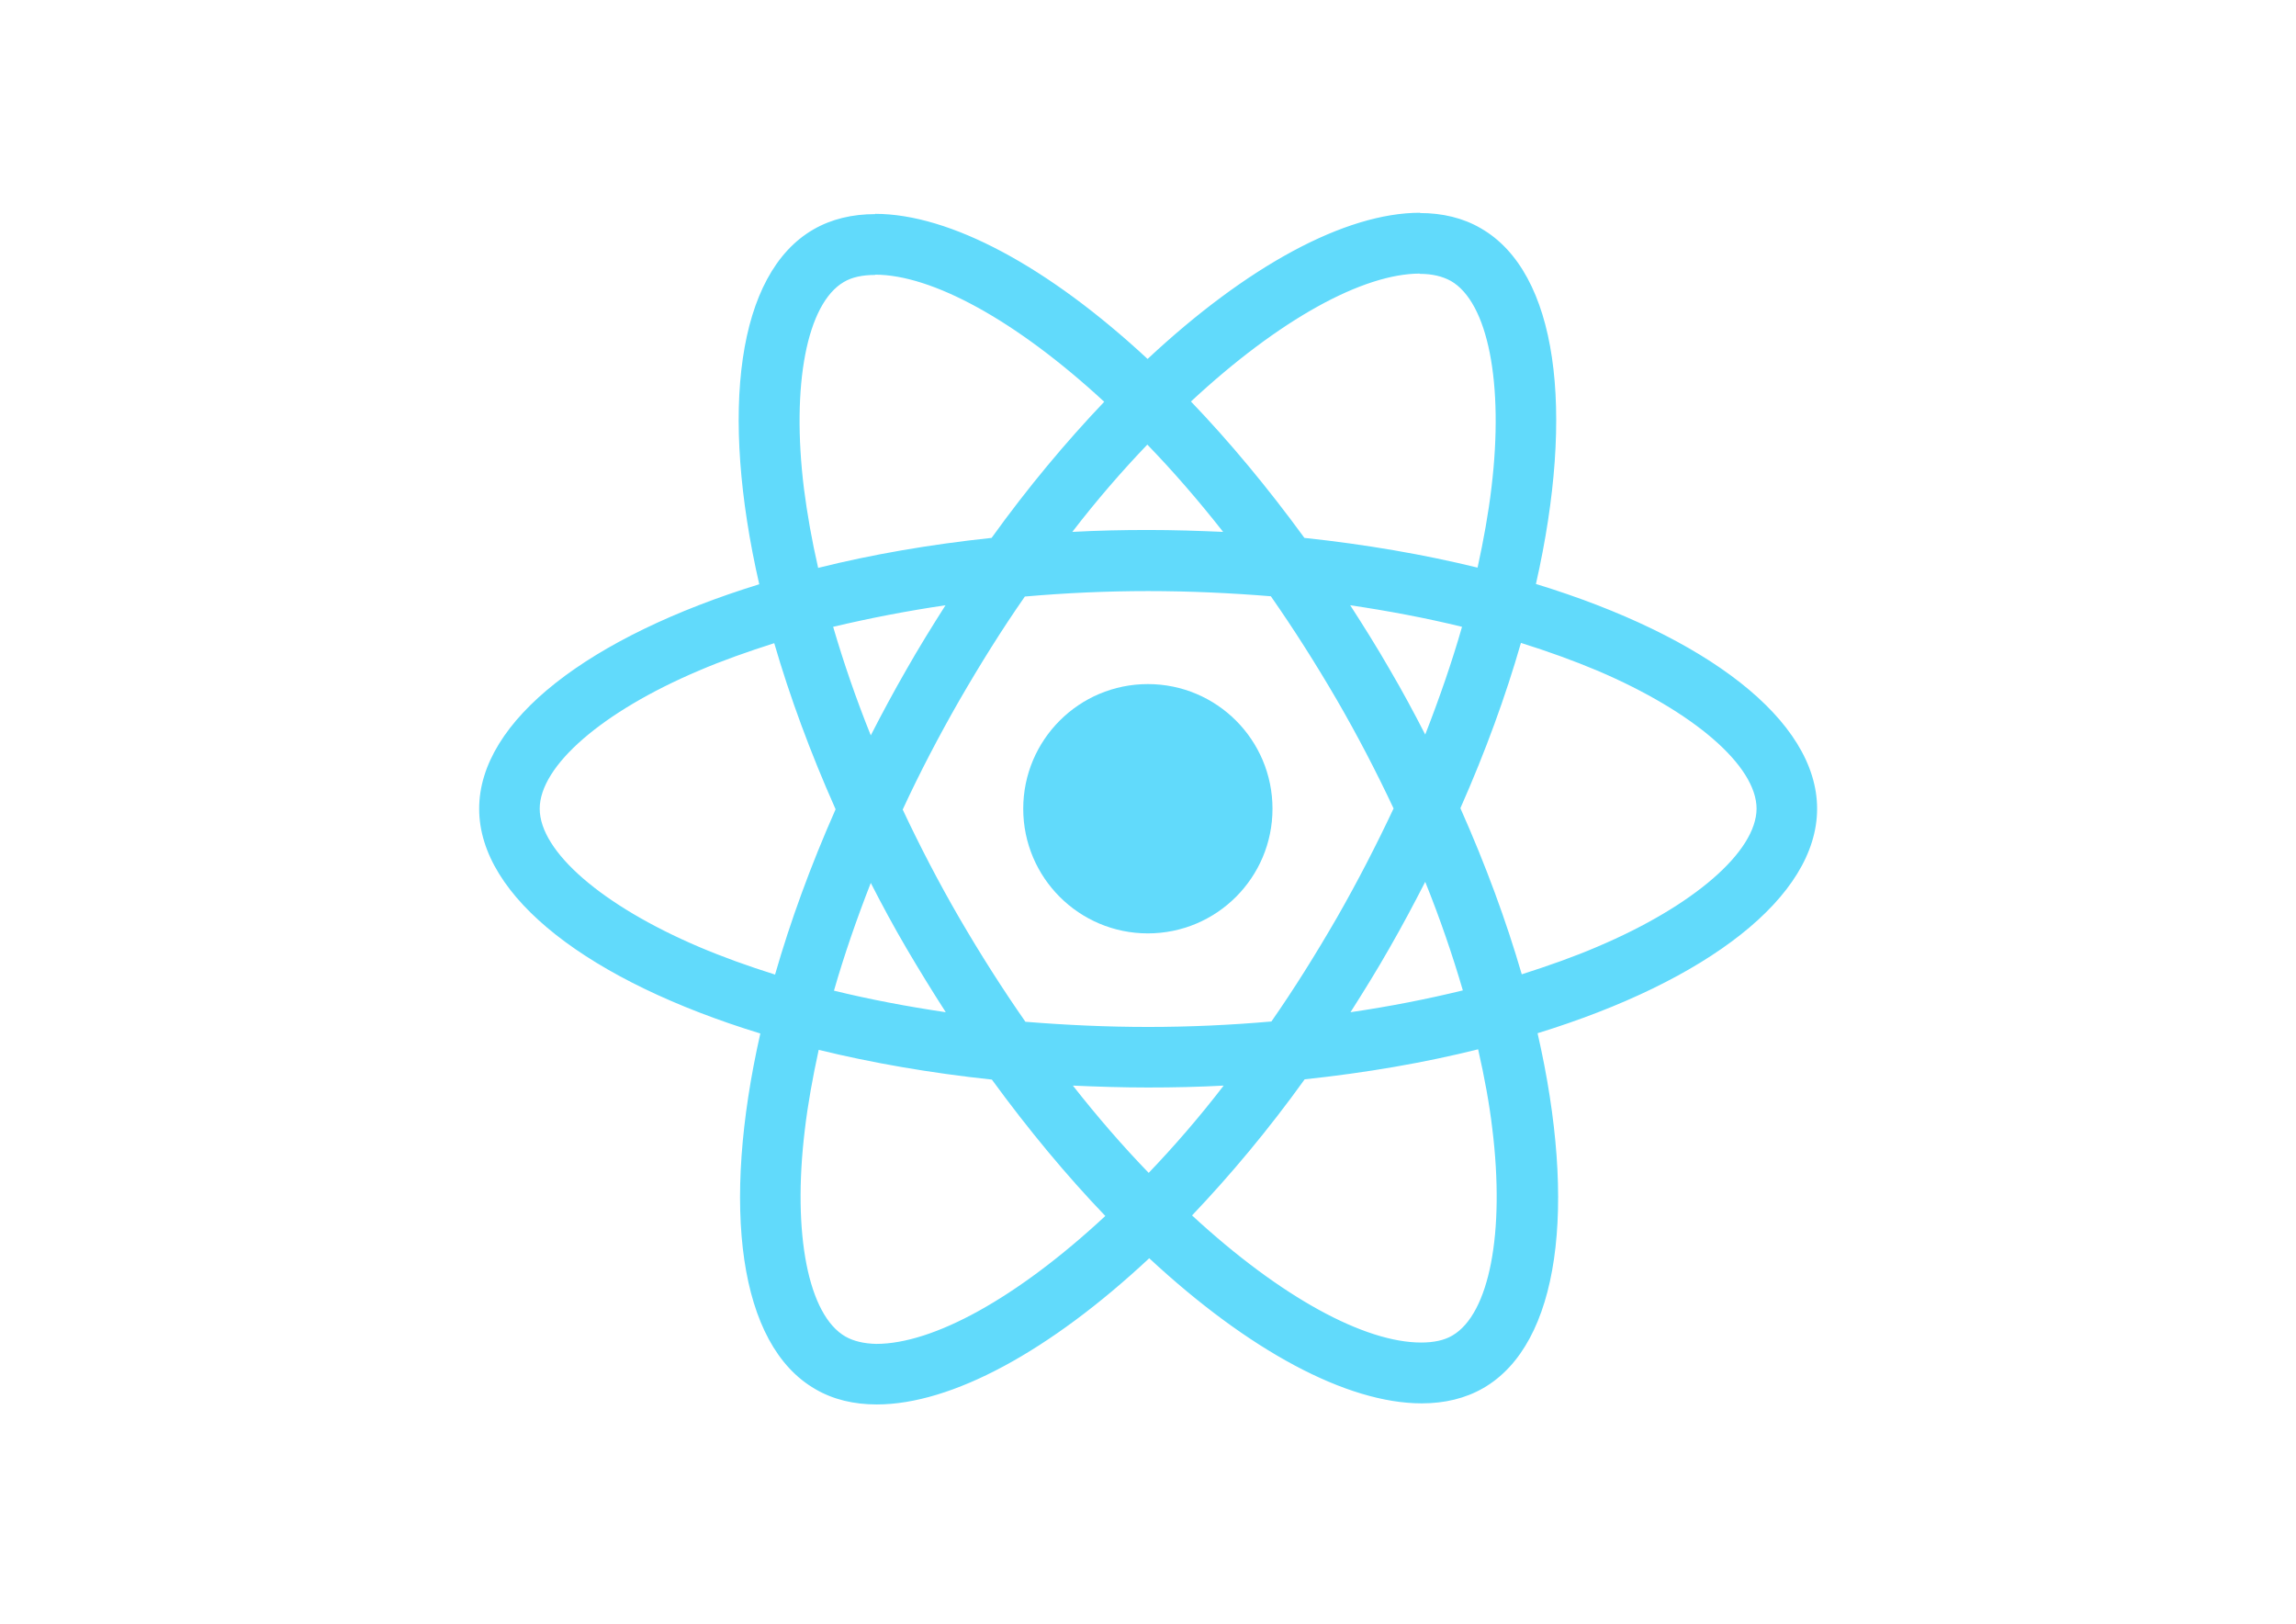
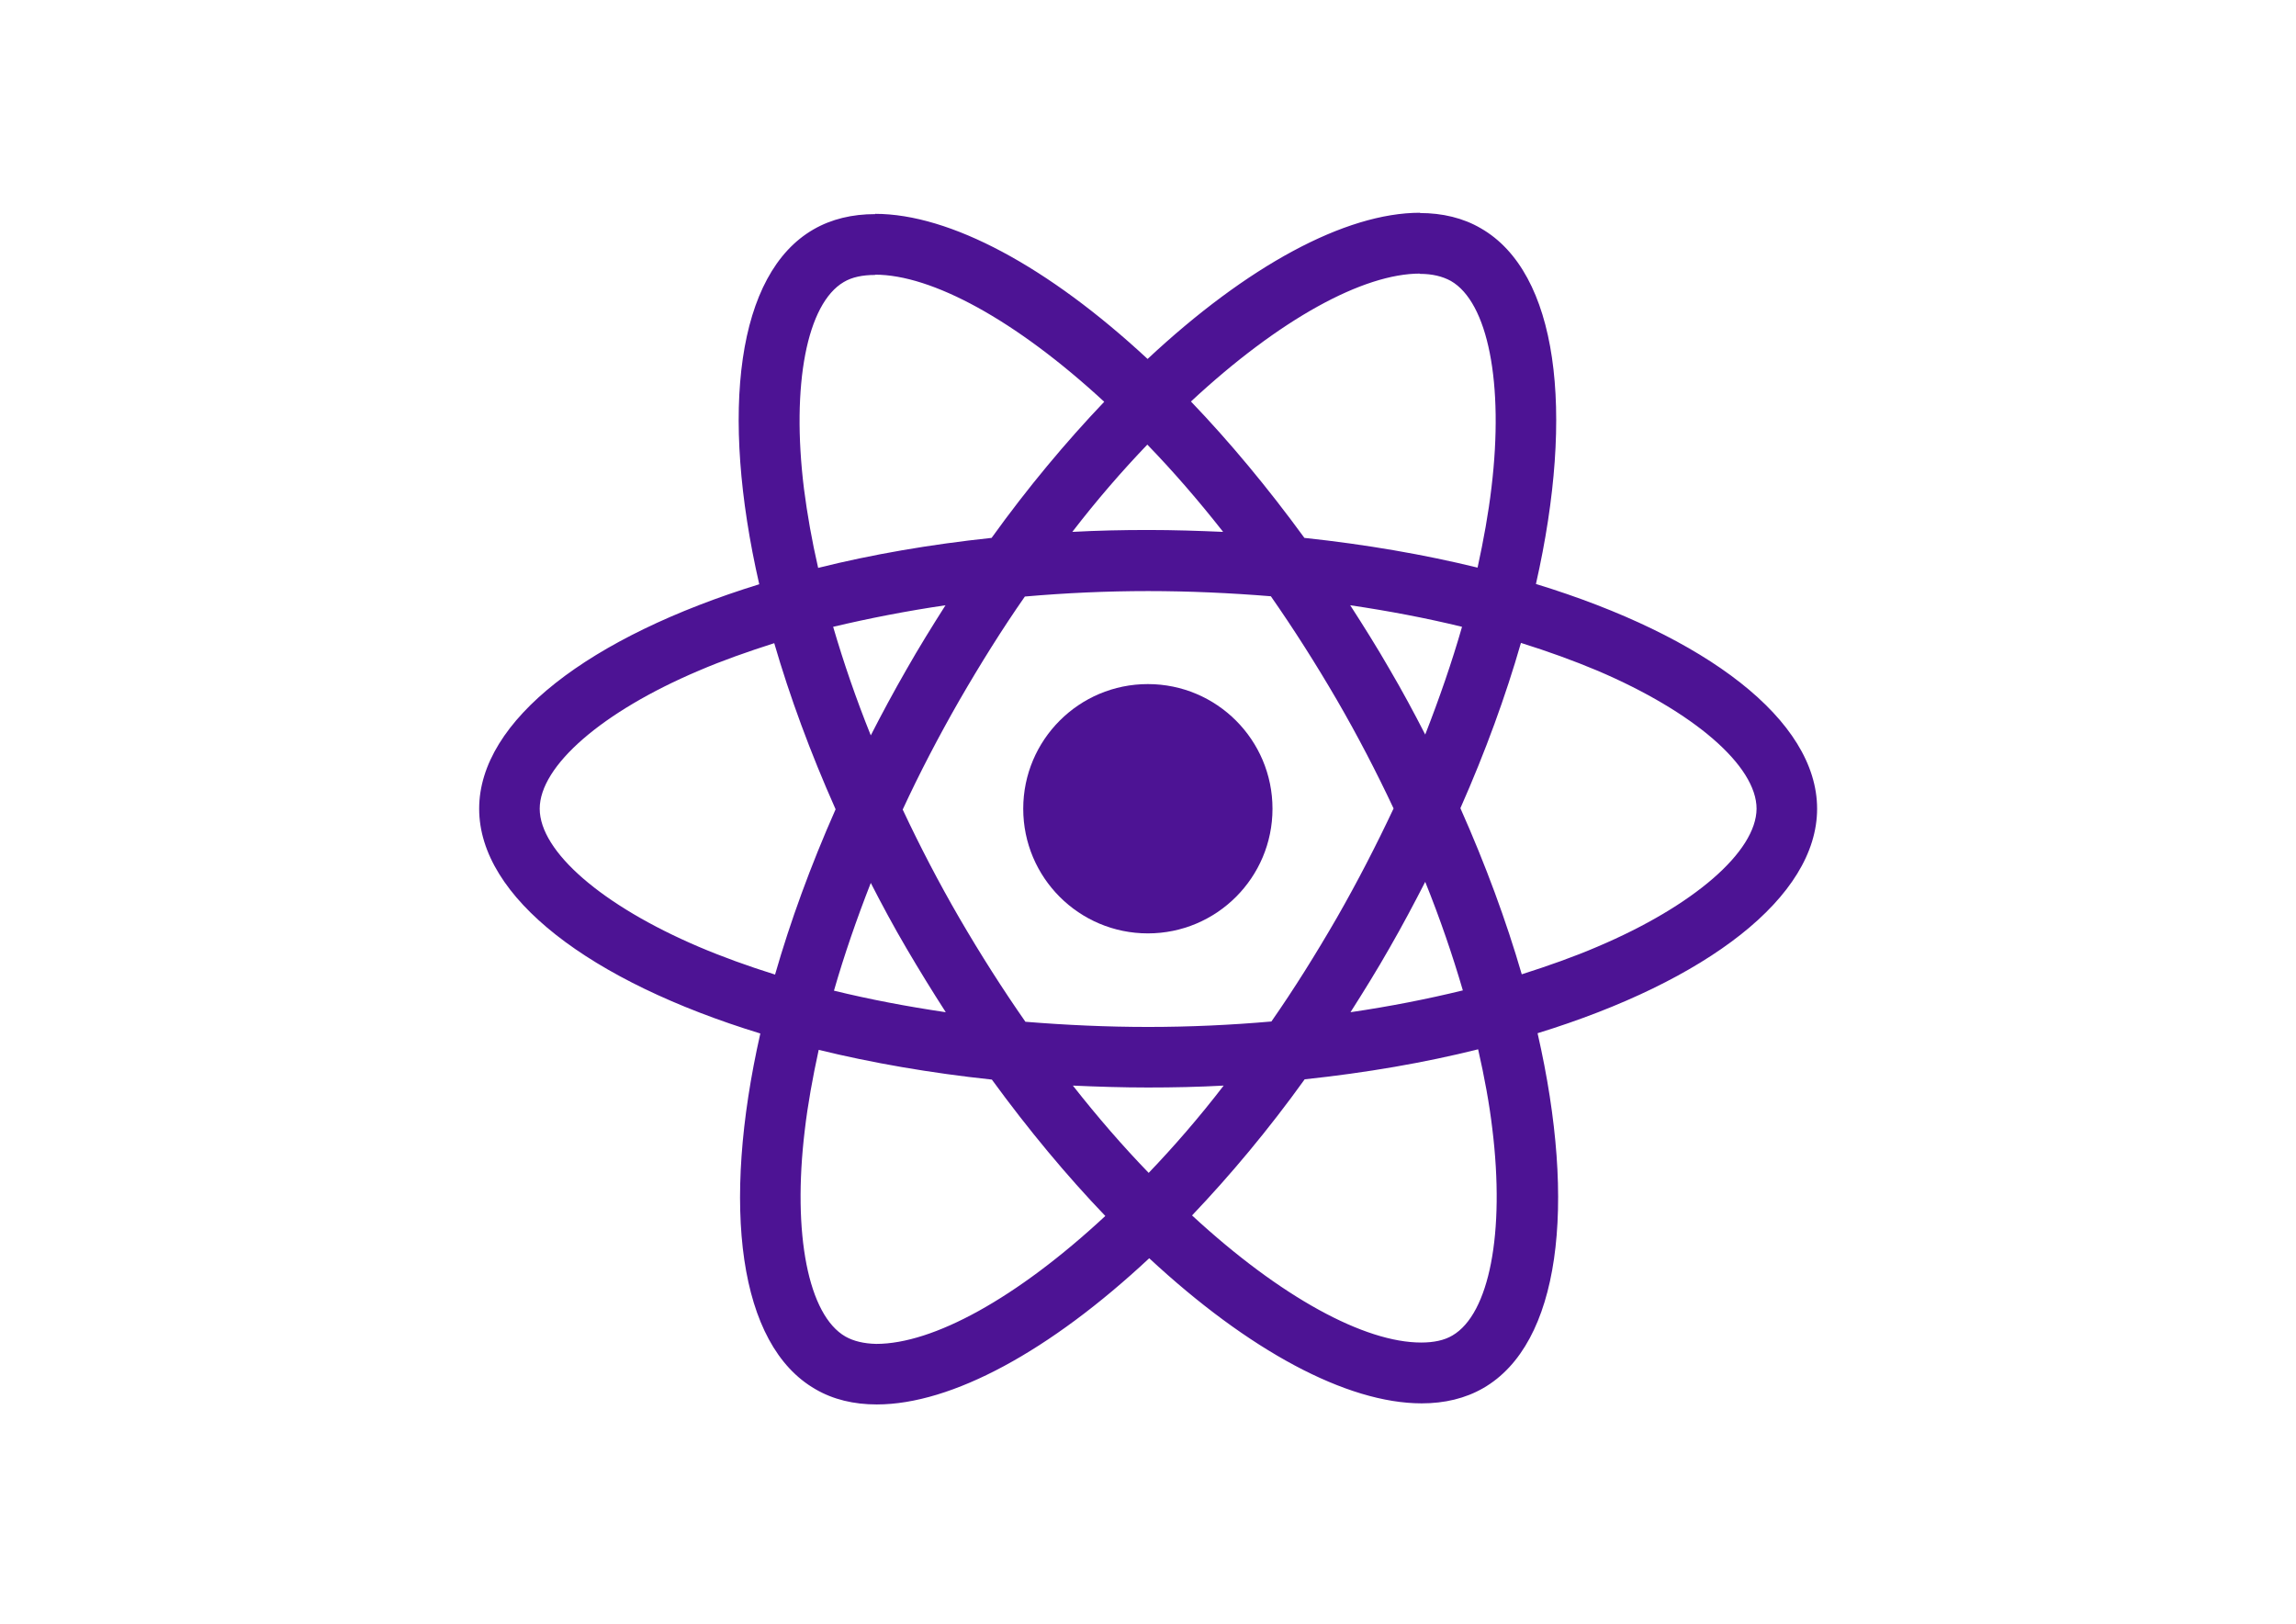
<svg xmlns="http://www.w3.org/2000/svg" viewBox="0 0 841.9 595.3">
-   <g fill="#61DAFB">
+   <g fill="#4d1394">
    <path d="M666.3 296.5c0-32.5-40.7-63.3-103.1-82.4 14.4-63.6 8-114.2-20.2-130.4-6.5-3.8-14.1-5.6-22.4-5.6v22.3c4.6 0 8.3.9 11.4 2.6 13.6 7.8 19.5 37.5 14.9 75.7-1.1 9.4-2.9 19.3-5.1 29.4-19.6-4.8-41-8.5-63.5-10.9-13.5-18.5-27.5-35.3-41.6-50 32.6-30.3 63.2-46.9 84-46.9V78c-27.5 0-63.5 19.6-99.9 53.6-36.4-33.8-72.4-53.2-99.9-53.2v22.3c20.7 0 51.4 16.5 84 46.6-14 14.7-28 31.4-41.3 49.9-22.6 2.4-44 6.1-63.6 11-2.3-10-4-19.7-5.2-29-4.7-38.2 1.1-67.9 14.6-75.8 3-1.8 6.9-2.6 11.5-2.6V78.5c-8.4 0-16 1.8-22.6 5.6-28.1 16.2-34.4 66.7-19.9 130.1-62.2 19.2-102.7 49.9-102.7 82.3 0 32.5 40.7 63.3 103.1 82.4-14.4 63.6-8 114.2 20.2 130.4 6.5 3.8 14.1 5.6 22.5 5.6 27.5 0 63.5-19.6 99.9-53.6 36.4 33.8 72.4 53.2 99.9 53.2 8.4 0 16-1.8 22.6-5.6 28.1-16.2 34.4-66.7 19.9-130.1 62-19.1 102.5-49.9 102.5-82.3zm-130.2-66.7c-3.7 12.9-8.3 26.2-13.5 39.5-4.1-8-8.4-16-13.1-24-4.6-8-9.5-15.8-14.4-23.4 14.2 2.1 27.9 4.7 41 7.9zm-45.8 106.5c-7.8 13.5-15.8 26.3-24.1 38.2-14.9 1.3-30 2-45.2 2-15.1 0-30.2-.7-45-1.9-8.3-11.9-16.4-24.6-24.2-38-7.6-13.1-14.5-26.4-20.8-39.8 6.2-13.4 13.2-26.8 20.7-39.9 7.8-13.5 15.8-26.3 24.1-38.2 14.9-1.3 30-2 45.2-2 15.1 0 30.2.7 45 1.9 8.3 11.9 16.4 24.6 24.2 38 7.6 13.1 14.5 26.4 20.8 39.8-6.3 13.4-13.2 26.8-20.7 39.9zm32.3-13c5.4 13.4 10 26.8 13.8 39.8-13.1 3.2-26.9 5.9-41.2 8 4.9-7.7 9.8-15.6 14.4-23.7 4.6-8 8.9-16.1 13-24.1zM421.2 430c-9.3-9.6-18.6-20.3-27.8-32 9 .4 18.2.7 27.5.7 9.4 0 18.7-.2 27.8-.7-9 11.7-18.3 22.4-27.5 32zm-74.4-58.9c-14.2-2.1-27.9-4.7-41-7.9 3.7-12.9 8.3-26.2 13.5-39.5 4.1 8 8.4 16 13.1 24 4.7 8 9.5 15.8 14.4 23.4zM420.7 163c9.3 9.6 18.6 20.3 27.8 32-9-.4-18.2-.7-27.5-.7-9.4 0-18.7.2-27.8.7 9-11.7 18.3-22.4 27.5-32zm-74 58.9c-4.9 7.7-9.8 15.6-14.4 23.7-4.6 8-8.9 16-13 24-5.4-13.4-10-26.8-13.8-39.8 13.1-3.1 26.9-5.8 41.2-7.9zm-90.5 125.2c-35.4-15.1-58.3-34.9-58.3-50.6 0-15.7 22.9-35.6 58.3-50.6 8.6-3.7 18-7 27.7-10.1 5.7 19.6 13.2 40 22.5 60.9-9.2 20.8-16.6 41.1-22.2 60.6-9.9-3.1-19.3-6.5-28-10.2zM310 490c-13.6-7.8-19.5-37.5-14.9-75.7 1.1-9.4 2.9-19.3 5.1-29.4 19.6 4.8 41 8.5 63.5 10.9 13.5 18.5 27.5 35.3 41.6 50-32.6 30.3-63.2 46.9-84 46.9-4.5-.1-8.3-1-11.3-2.7zm237.2-76.2c4.7 38.2-1.1 67.9-14.6 75.8-3 1.8-6.9 2.6-11.5 2.6-20.7 0-51.4-16.5-84-46.6 14-14.7 28-31.4 41.3-49.9 22.6-2.4 44-6.1 63.6-11 2.3 10.1 4.1 19.8 5.2 29.1zm38.5-66.7c-8.6 3.7-18 7-27.7 10.1-5.7-19.6-13.2-40-22.5-60.9 9.2-20.8 16.6-41.1 22.2-60.6 9.9 3.1 19.3 6.5 28.1 10.2 35.4 15.1 58.3 34.9 58.3 50.6-.1 15.7-23 35.6-58.4 50.6zM320.8 78.4z" />
    <circle cx="420.9" cy="296.5" r="45.7" />
    <path d="M520.5 78.1z" />
  </g>
</svg>
